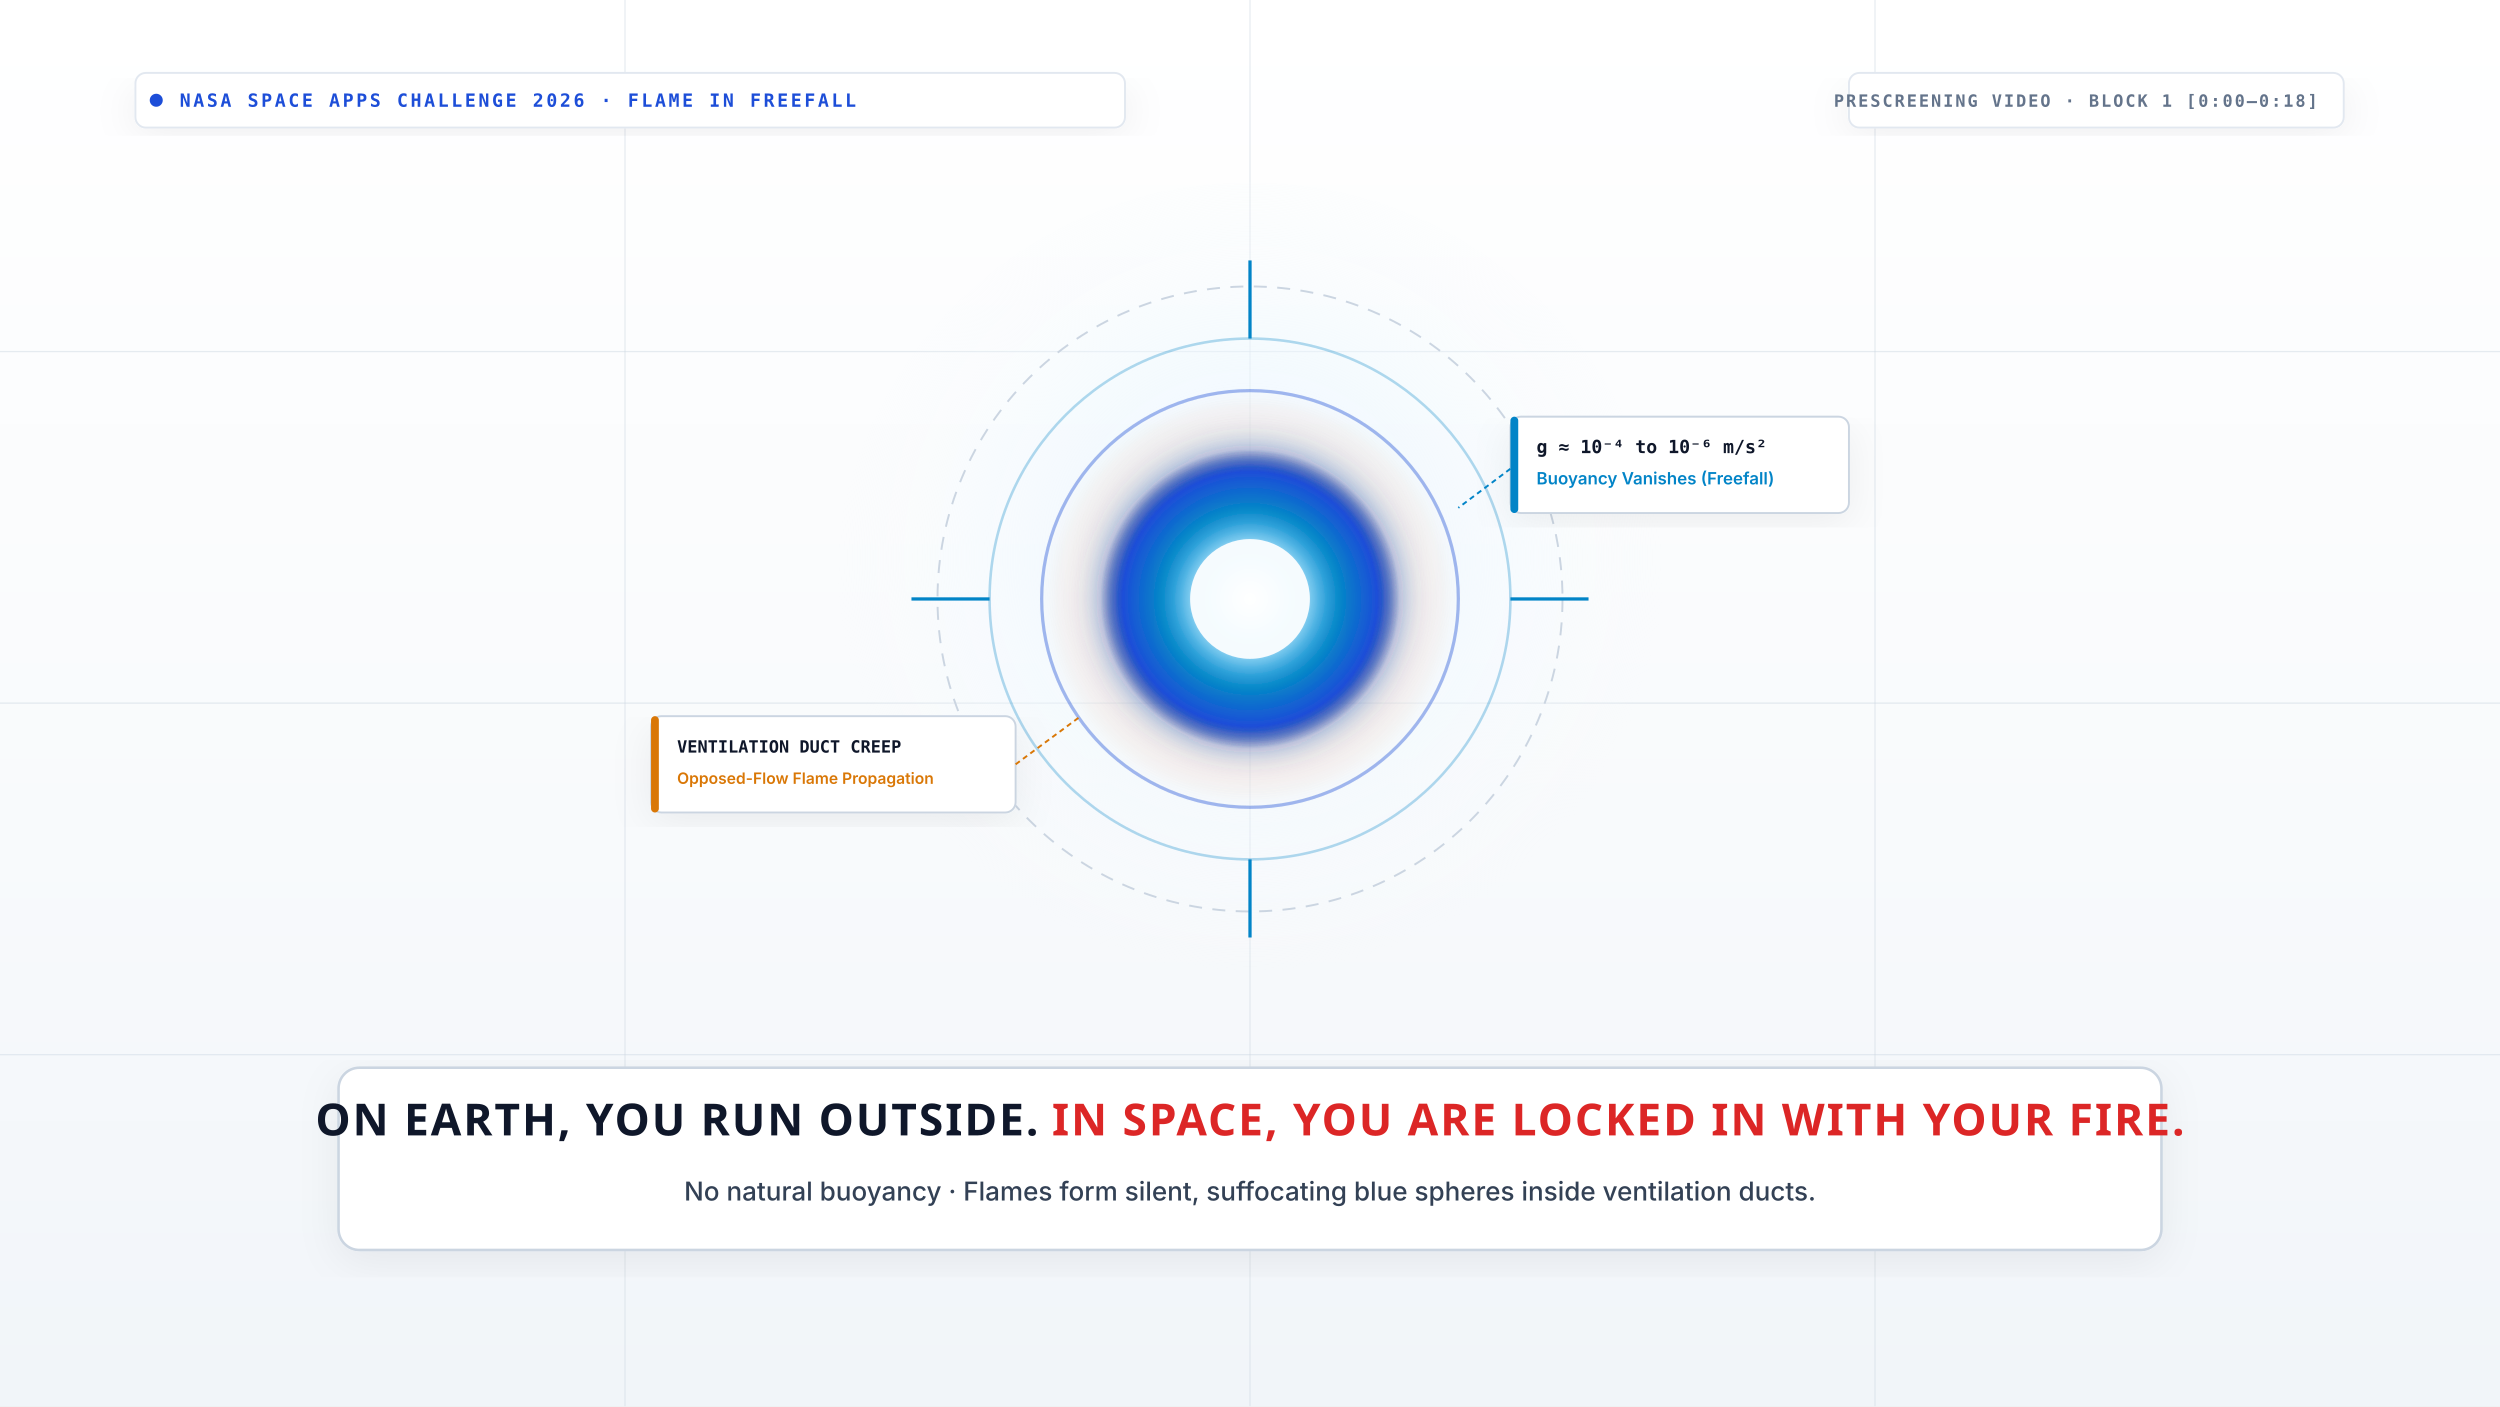
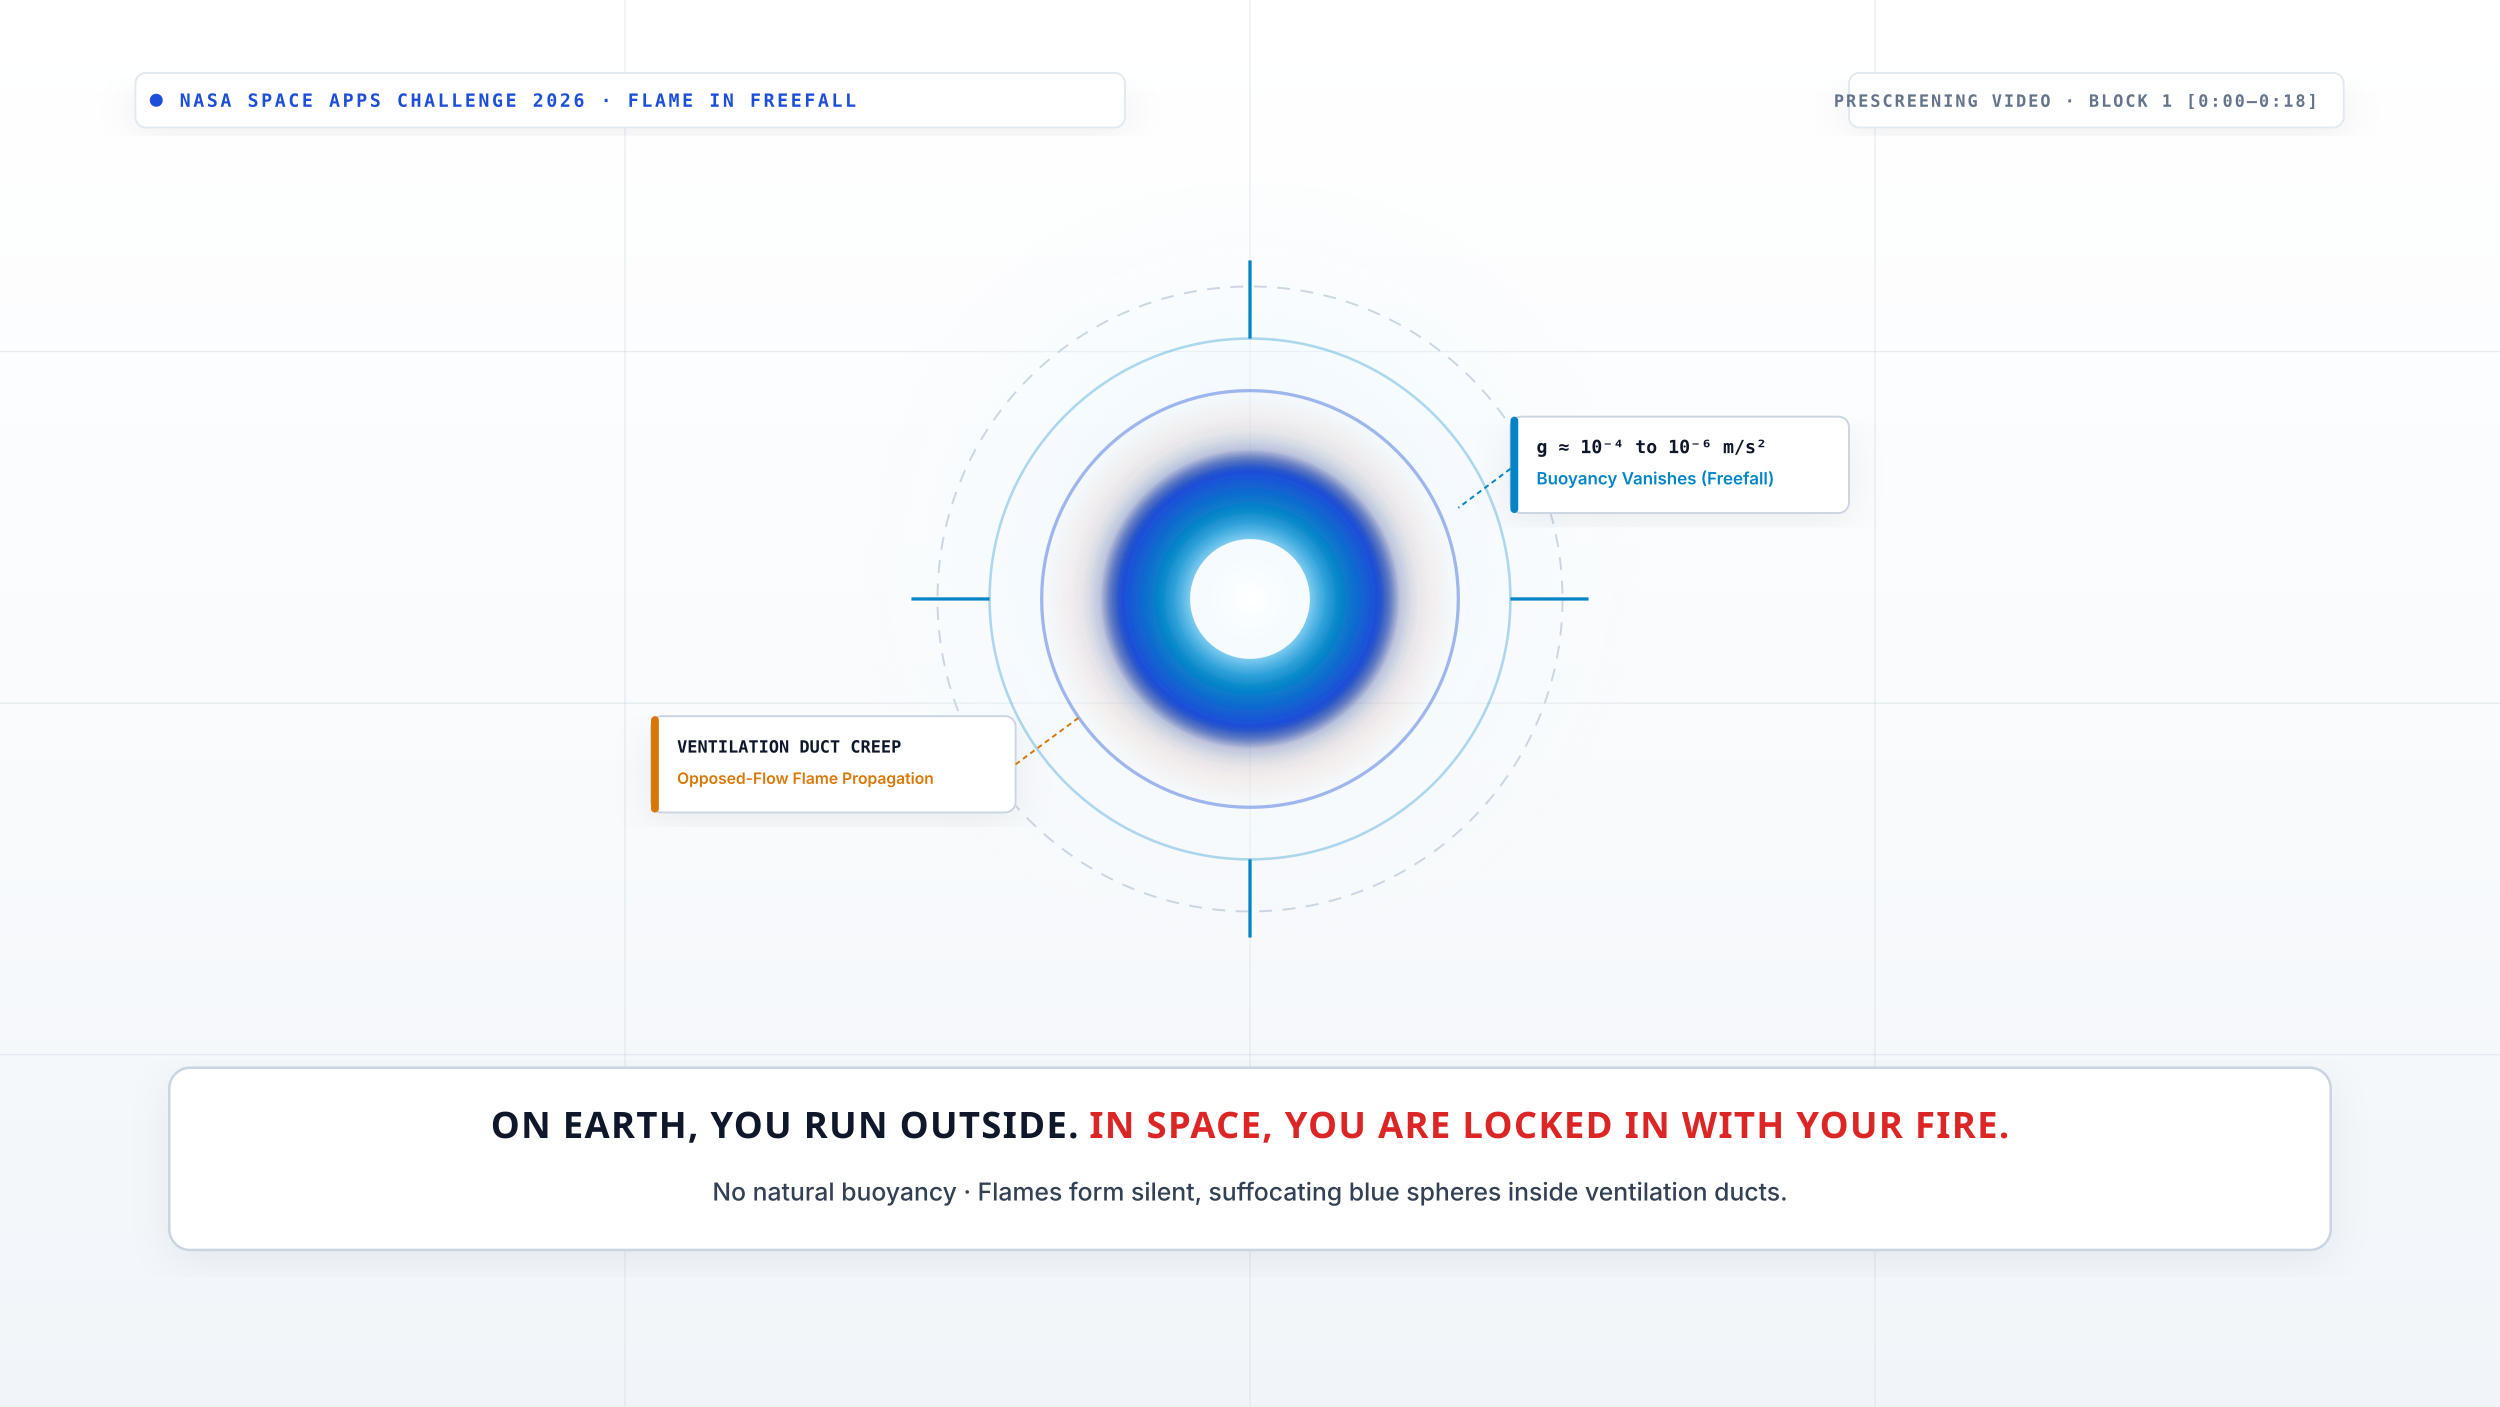
<svg xmlns="http://www.w3.org/2000/svg" viewBox="0 0 1920 1080" width="1920" height="1080">
  <defs>
    <linearGradient id="bgLabGrad" x1="0%" y1="0%" x2="0%" y2="100%">
      <stop offset="0%" stop-color="#ffffff" />
      <stop offset="60%" stop-color="#f8fafc" />
      <stop offset="100%" stop-color="#f1f5f9" />
    </linearGradient>
    <radialGradient id="chamberBackdrop" cx="50%" cy="45%" r="50%">
      <stop offset="0%" stop-color="#e0f2fe" stop-opacity="0.8" />
      <stop offset="60%" stop-color="#f0f9ff" stop-opacity="0.4" />
      <stop offset="100%" stop-color="#f8fafc" stop-opacity="0" />
    </radialGradient>
    <radialGradient id="flameSphere" cx="50%" cy="50%" r="50%">
      <stop offset="0%" stop-color="#ffffff" />
      <stop offset="25%" stop-color="#38bdf8" />
      <stop offset="60%" stop-color="#0284c7" />
      <stop offset="85%" stop-color="#1d4ed8" />
      <stop offset="100%" stop-color="#1e3a8a" stop-opacity="0" />
    </radialGradient>
    <radialGradient id="haloWarm" cx="50%" cy="50%" r="50%">
      <stop offset="65%" stop-color="#f97316" stop-opacity="0.12" />
      <stop offset="90%" stop-color="#ea580c" stop-opacity="0.04" />
      <stop offset="100%" stop-color="#f8fafc" stop-opacity="0" />
    </radialGradient>
    <filter id="flameGlow" x="-30%" y="-30%" width="160%" height="160%">
      <feGaussianBlur stdDeviation="14" result="blur" />
      <feComposite in="SourceGraphic" in2="blur" operator="over" />
    </filter>
    <filter id="cardShadow" x="-10%" y="-10%" width="120%" height="125%">
      <feDropShadow dx="0" dy="8" stdDeviation="16" flood-color="#0f172a" flood-opacity="0.06" />
    </filter>
  </defs>
  <rect width="1920" height="1080" fill="url(#bgLabGrad)" />
  <g stroke="#cbd5e1" stroke-opacity="0.45" stroke-width="1">
    <line x1="0" y1="270" x2="1920" y2="270" />
    <line x1="0" y1="540" x2="1920" y2="540" />
    <line x1="0" y1="810" x2="1920" y2="810" />
    <line x1="480" y1="0" x2="480" y2="1080" />
    <line x1="960" y1="0" x2="960" y2="1080" />
    <line x1="1440" y1="0" x2="1440" y2="1080" />
  </g>
  <g transform="translate(120, 80)">
    <rect x="-16" y="-24" width="760" height="42" rx="8" fill="#ffffff" stroke="#e2e8f0" stroke-width="1.5" filter="url(#cardShadow)" />
    <circle cx="0" cy="-3" r="5" fill="#1d4ed8" />
    <text x="18" y="2" font-family="'JetBrains Mono', monospace" font-size="14" font-weight="700" fill="#1d4ed8" letter-spacing="2">
      NASA SPACE APPS CHALLENGE 2026 · FLAME IN FREEFALL
    </text>
  </g>
  <g transform="translate(1800, 80)">
    <rect x="-380" y="-24" width="380" height="42" rx="8" fill="#ffffff" stroke="#e2e8f0" stroke-width="1.5" filter="url(#cardShadow)" />
    <text x="-20" y="2" font-family="'JetBrains Mono', monospace" font-size="13" font-weight="700" fill="#64748b" letter-spacing="1.5" text-anchor="end">
      PRESCREENING VIDEO · BLOCK 1 [0:00–0:18]
    </text>
  </g>
  <circle cx="960" cy="460" r="320" fill="url(#chamberBackdrop)" />
  <g transform="translate(960, 460)">
    <circle r="240" fill="none" stroke="#cbd5e1" stroke-width="1.5" stroke-dasharray="10 8" />
    <circle r="200" fill="none" stroke="#0284c7" stroke-opacity="0.3" stroke-width="2" />
    <circle r="160" fill="none" stroke="#1d4ed8" stroke-opacity="0.4" stroke-width="2.5" />
    <circle r="165" fill="url(#haloWarm)" />
    <circle r="115" fill="url(#flameSphere)" filter="url(#flameGlow)" />
    <circle r="46" fill="#ffffff" opacity="0.95" filter="url(#flameGlow)" />
    <line x1="-260" y1="0" x2="-200" y2="0" stroke="#0284c7" stroke-width="2.5" />
    <line x1="200" y1="0" x2="260" y2="0" stroke="#0284c7" stroke-width="2.5" />
    <line x1="0" y1="-260" x2="0" y2="-200" stroke="#0284c7" stroke-width="2.5" />
    <line x1="0" y1="200" x2="0" y2="260" stroke="#0284c7" stroke-width="2.5" />
    <g transform="translate(200, -140)">
      <rect x="0" y="0" width="260" height="74" rx="8" fill="#ffffff" stroke="#cbd5e1" stroke-width="1.5" filter="url(#cardShadow)" />
      <rect x="0" y="0" width="6" height="74" rx="3" fill="#0284c7" />
      <text x="20" y="28" font-family="'JetBrains Mono', monospace" font-size="14" font-weight="800" fill="#0f172a">g ≈ 10⁻⁴ to 10⁻⁶ m/s²</text>
      <text x="20" y="52" font-family="'Inter', sans-serif" font-size="13" font-weight="600" fill="#0284c7">Buoyancy Vanishes (Freefall)</text>
      <line x1="0" y1="40" x2="-40" y2="70" stroke="#0284c7" stroke-width="1.5" stroke-dasharray="4 3" />
    </g>
    <g transform="translate(-460, 90)">
      <rect x="0" y="0" width="280" height="74" rx="8" fill="#ffffff" stroke="#cbd5e1" stroke-width="1.5" filter="url(#cardShadow)" />
      <rect x="0" y="0" width="6" height="74" rx="3" fill="#d97706" />
      <text x="20" y="28" font-family="'JetBrains Mono', monospace" font-size="13" font-weight="800" fill="#0f172a">VENTILATION DUCT CREEP</text>
      <text x="20" y="52" font-family="'Inter', sans-serif" font-size="12" font-weight="600" fill="#d97706">Opposed-Flow Flame Propagation</text>
      <line x1="280" y1="37" x2="330" y2="0" stroke="#d97706" stroke-width="1.5" stroke-dasharray="4 3" />
    </g>
  </g>
  <g transform="translate(960, 890)">
-     <rect x="-700" y="-70" width="1400" height="140" rx="16" fill="#ffffff" stroke="#cbd5e1" stroke-width="2" filter="url(#cardShadow)" />
-     <text x="0" y="-18" font-family="'Orbitron', sans-serif" font-size="34" font-weight="900" fill="#0f172a" text-anchor="middle" letter-spacing="1.5">
+     <rect x="-830" y="-70" width="1660" height="140" rx="16" fill="#ffffff" stroke="#cbd5e1" stroke-width="2" filter="url(#cardShadow)" />
+     <text x="0" y="-16" font-family="'Orbitron', sans-serif" font-size="28" font-weight="900" fill="#0f172a" text-anchor="middle" letter-spacing="1">
      ON EARTH, YOU RUN OUTSIDE. <tspan fill="#dc2626">IN SPACE, YOU ARE LOCKED IN WITH YOUR FIRE.</tspan>
    </text>
-     <text x="0" y="32" font-family="'Inter', sans-serif" font-size="20" font-weight="500" fill="#334155" text-anchor="middle">
+     <text x="0" y="32" font-family="'Inter', sans-serif" font-size="19" font-weight="500" fill="#334155" text-anchor="middle">
      No natural buoyancy · Flames form silent, suffocating blue spheres inside ventilation ducts.
    </text>
  </g>
</svg>
